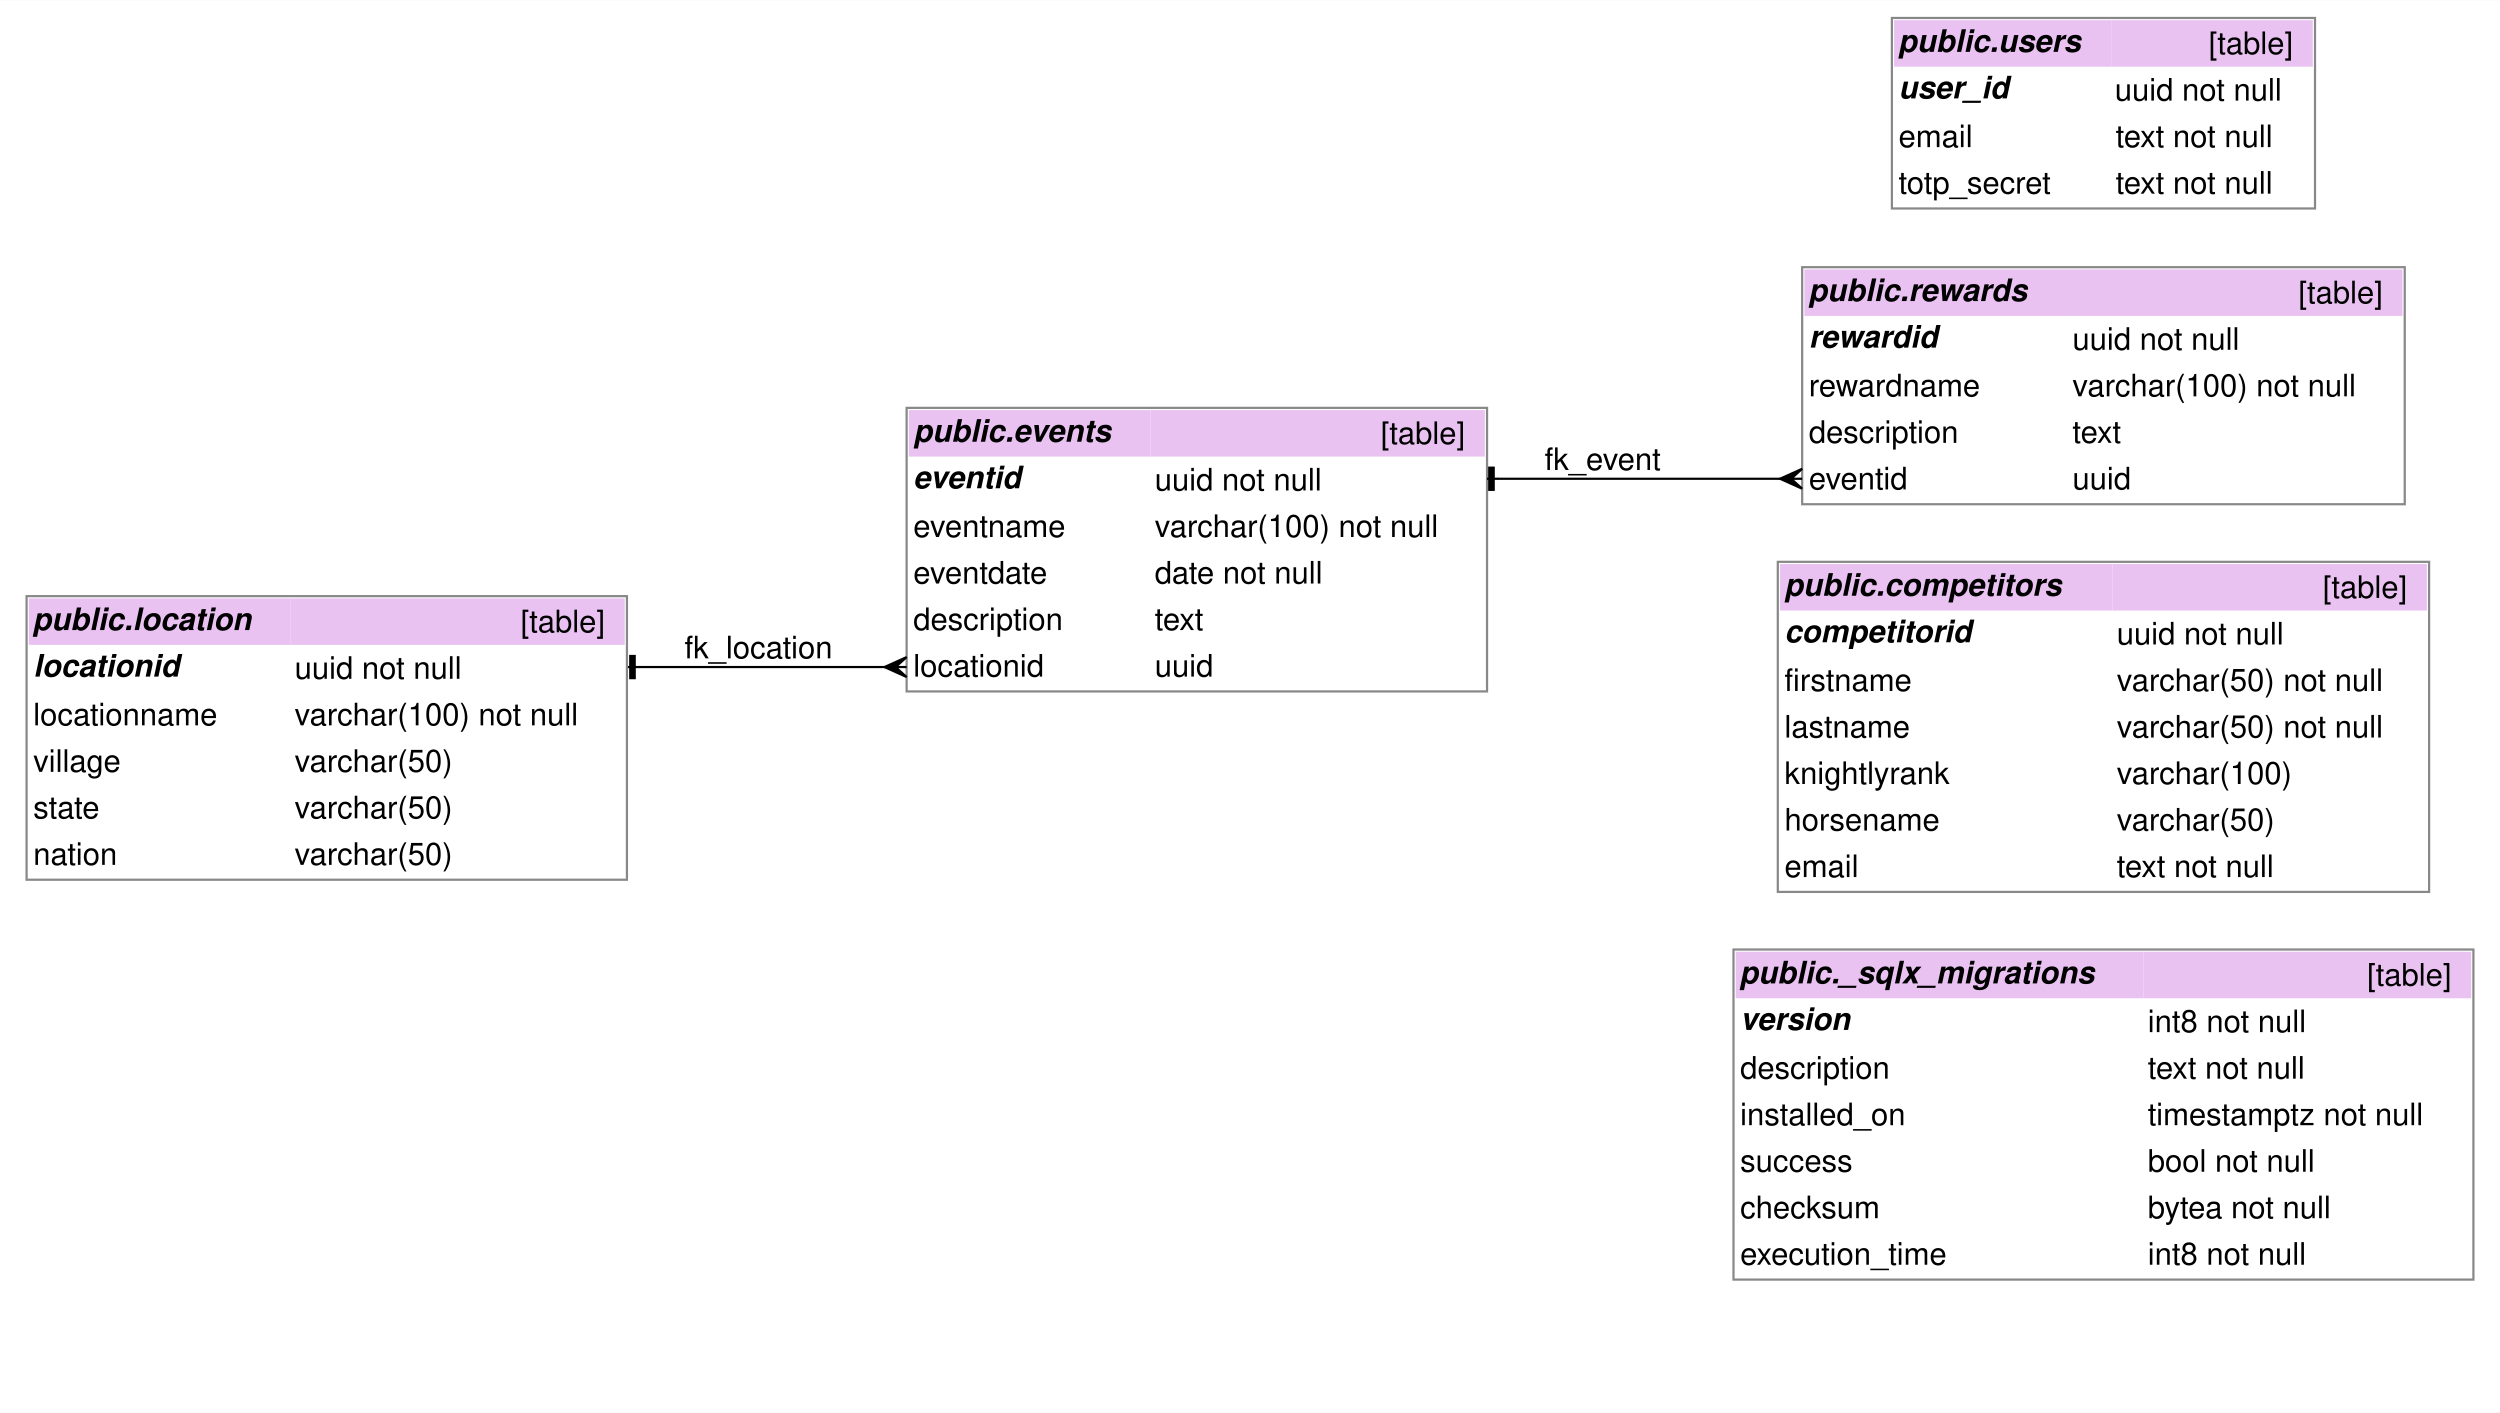
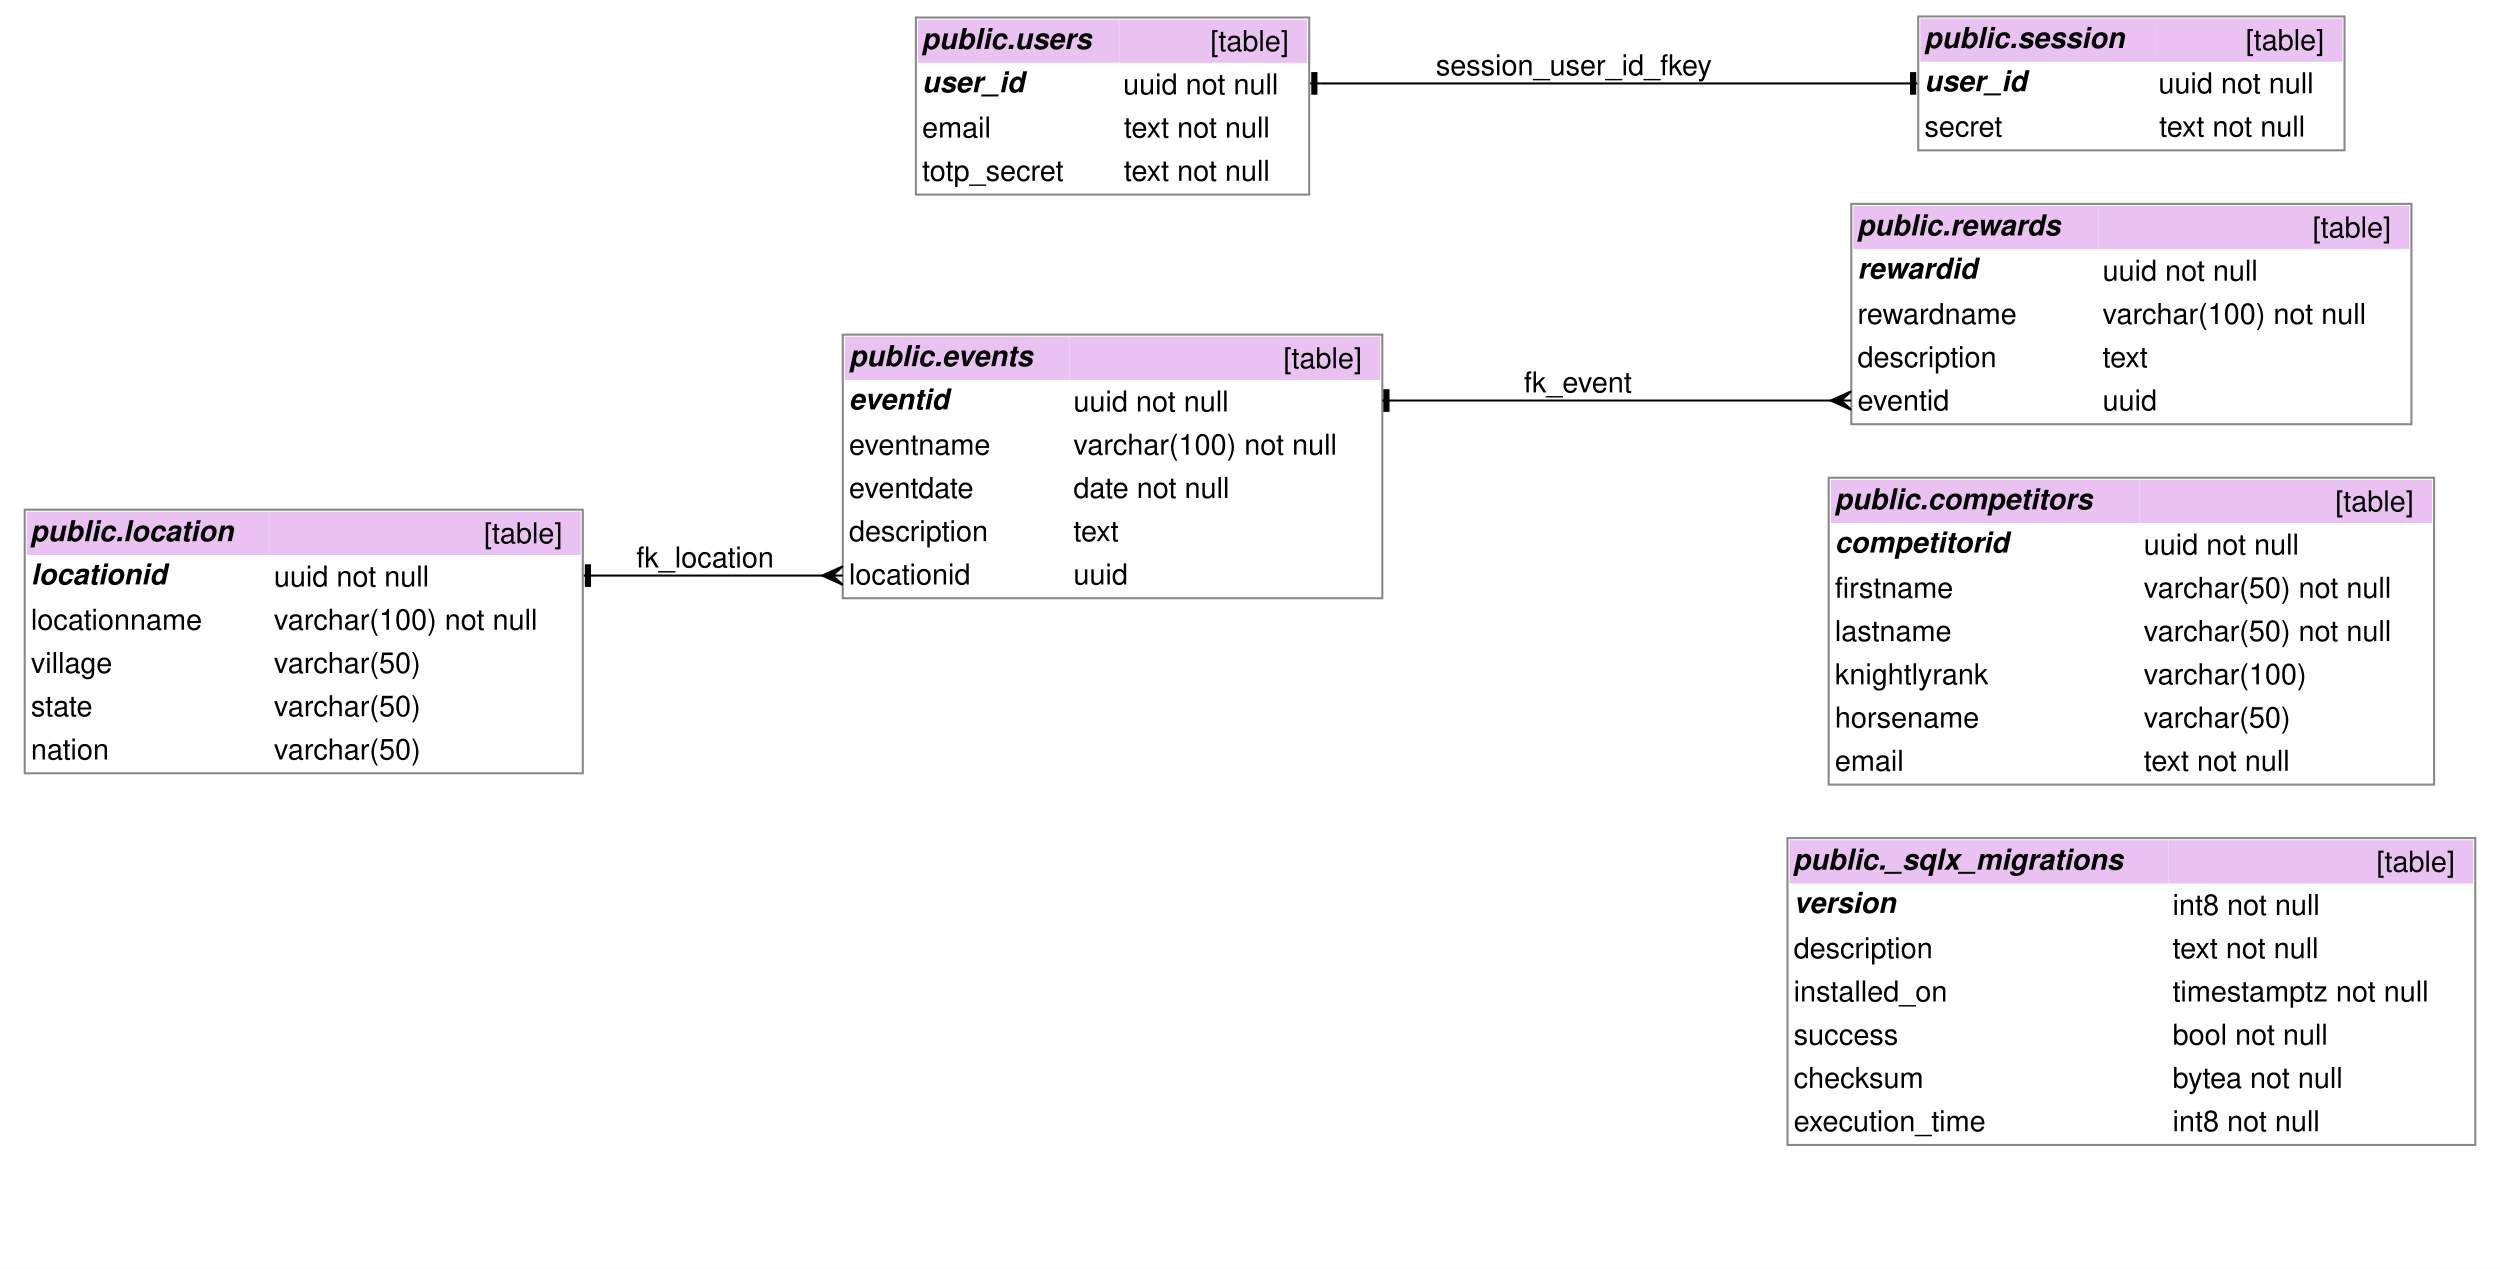
- <svg xmlns="http://www.w3.org/2000/svg" width="1129pt" height="638pt" viewBox="0.00 0.00 1128.50 637.50">
-   <g id="graph0" class="graph" transform="scale(1 1) rotate(0) translate(4 633.5)">
-     <polygon fill="white" stroke="none" points="-4,4 -4,-633.5 1124.5,-633.5 1124.5,4 -4,4" />
+ <svg xmlns="http://www.w3.org/2000/svg" width="1214pt" height="616pt" viewBox="0.00 0.00 1214.00 616.00">
+   <g id="graph0" class="graph" transform="scale(1 1) rotate(0) translate(4 612)">
+     <polygon fill="white" stroke="none" points="-4,4 -4,-612 1210,-612 1210,4 -4,4" />
    <g id="node1" class="node">
-       <polygon fill="#e9c2f2" stroke="none" points="779.5,-183 779.5,-204 963.5,-204 963.5,-183 779.5,-183" />
-       <text text-anchor="start" x="781.12" y="-189.7" font-family="Helvetica,sans-Serif" font-weight="bold" font-style="italic" font-size="14.00">public._sqlx_migrations</text>
-       <polygon fill="#e9c2f2" stroke="none" points="963.5,-183 963.5,-204 1111.5,-204 1111.5,-183 963.5,-183" />
-       <text text-anchor="start" x="1064.5" y="-188.7" font-family="Helvetica,sans-Serif" font-size="14.00">[table]</text>
-       <text text-anchor="start" x="781.5" y="-168.7" font-family="Helvetica,sans-Serif" font-weight="bold" font-style="italic" font-size="14.00">version</text>
-       <text text-anchor="start" x="923.5" y="-167.7" font-family="Helvetica,sans-Serif" font-size="14.00"> </text>
-       <text text-anchor="start" x="965.5" y="-167.7" font-family="Helvetica,sans-Serif" font-size="14.00">int8 not null</text>
-       <text text-anchor="start" x="781.5" y="-146.7" font-family="Helvetica,sans-Serif" font-size="14.00">description</text>
-       <text text-anchor="start" x="923.5" y="-146.7" font-family="Helvetica,sans-Serif" font-size="14.00"> </text>
-       <text text-anchor="start" x="965.5" y="-146.7" font-family="Helvetica,sans-Serif" font-size="14.00">text not null</text>
-       <text text-anchor="start" x="781.5" y="-125.7" font-family="Helvetica,sans-Serif" font-size="14.00">installed_on</text>
-       <text text-anchor="start" x="923.5" y="-125.7" font-family="Helvetica,sans-Serif" font-size="14.00"> </text>
-       <text text-anchor="start" x="965.5" y="-125.7" font-family="Helvetica,sans-Serif" font-size="14.00">timestamptz not null</text>
-       <text text-anchor="start" x="781.5" y="-104.7" font-family="Helvetica,sans-Serif" font-size="14.00">success</text>
-       <text text-anchor="start" x="923.5" y="-104.7" font-family="Helvetica,sans-Serif" font-size="14.00"> </text>
-       <text text-anchor="start" x="965.5" y="-104.7" font-family="Helvetica,sans-Serif" font-size="14.00">bool not null</text>
-       <text text-anchor="start" x="781.5" y="-83.7" font-family="Helvetica,sans-Serif" font-size="14.00">checksum</text>
-       <text text-anchor="start" x="923.5" y="-83.7" font-family="Helvetica,sans-Serif" font-size="14.00"> </text>
-       <text text-anchor="start" x="965.5" y="-83.7" font-family="Helvetica,sans-Serif" font-size="14.00">bytea not null</text>
-       <text text-anchor="start" x="781.5" y="-62.7" font-family="Helvetica,sans-Serif" font-size="14.00">execution_time</text>
-       <text text-anchor="start" x="923.5" y="-62.7" font-family="Helvetica,sans-Serif" font-size="14.00"> </text>
-       <text text-anchor="start" x="965.5" y="-62.7" font-family="Helvetica,sans-Serif" font-size="14.00">int8 not null</text>
-       <polygon fill="none" stroke="#888888" points="778.5,-56 778.5,-205 1112.5,-205 1112.5,-56 778.5,-56" />
+       <polygon fill="#e9c2f2" stroke="none" points="865,-183 865,-204 1049,-204 1049,-183 865,-183" />
+       <text text-anchor="start" x="866.62" y="-189.7" font-family="Helvetica,sans-Serif" font-weight="bold" font-style="italic" font-size="14.00">public._sqlx_migrations</text>
+       <polygon fill="#e9c2f2" stroke="none" points="1049,-183 1049,-204 1197,-204 1197,-183 1049,-183" />
+       <text text-anchor="start" x="1150" y="-188.7" font-family="Helvetica,sans-Serif" font-size="14.00">[table]</text>
+       <text text-anchor="start" x="867" y="-168.7" font-family="Helvetica,sans-Serif" font-weight="bold" font-style="italic" font-size="14.00">version</text>
+       <text text-anchor="start" x="1009" y="-167.7" font-family="Helvetica,sans-Serif" font-size="14.00"> </text>
+       <text text-anchor="start" x="1051" y="-167.7" font-family="Helvetica,sans-Serif" font-size="14.00">int8 not null</text>
+       <text text-anchor="start" x="867" y="-146.7" font-family="Helvetica,sans-Serif" font-size="14.00">description</text>
+       <text text-anchor="start" x="1009" y="-146.7" font-family="Helvetica,sans-Serif" font-size="14.00"> </text>
+       <text text-anchor="start" x="1051" y="-146.7" font-family="Helvetica,sans-Serif" font-size="14.00">text not null</text>
+       <text text-anchor="start" x="867" y="-125.7" font-family="Helvetica,sans-Serif" font-size="14.00">installed_on</text>
+       <text text-anchor="start" x="1009" y="-125.7" font-family="Helvetica,sans-Serif" font-size="14.00"> </text>
+       <text text-anchor="start" x="1051" y="-125.7" font-family="Helvetica,sans-Serif" font-size="14.00">timestamptz not null</text>
+       <text text-anchor="start" x="867" y="-104.7" font-family="Helvetica,sans-Serif" font-size="14.00">success</text>
+       <text text-anchor="start" x="1009" y="-104.7" font-family="Helvetica,sans-Serif" font-size="14.00"> </text>
+       <text text-anchor="start" x="1051" y="-104.7" font-family="Helvetica,sans-Serif" font-size="14.00">bool not null</text>
+       <text text-anchor="start" x="867" y="-83.7" font-family="Helvetica,sans-Serif" font-size="14.00">checksum</text>
+       <text text-anchor="start" x="1009" y="-83.7" font-family="Helvetica,sans-Serif" font-size="14.00"> </text>
+       <text text-anchor="start" x="1051" y="-83.7" font-family="Helvetica,sans-Serif" font-size="14.00">bytea not null</text>
+       <text text-anchor="start" x="867" y="-62.7" font-family="Helvetica,sans-Serif" font-size="14.00">execution_time</text>
+       <text text-anchor="start" x="1009" y="-62.7" font-family="Helvetica,sans-Serif" font-size="14.00"> </text>
+       <text text-anchor="start" x="1051" y="-62.7" font-family="Helvetica,sans-Serif" font-size="14.00">int8 not null</text>
+       <polygon fill="none" stroke="#888888" points="864,-56 864,-205 1198,-205 1198,-56 864,-56" />
    </g>
    <g id="node2" class="node">
-       <polygon fill="#e9c2f2" stroke="none" points="799.5,-358 799.5,-379 949.5,-379 949.5,-358 799.5,-358" />
-       <text text-anchor="start" x="801.38" y="-364.7" font-family="Helvetica,sans-Serif" font-weight="bold" font-style="italic" font-size="14.00">public.competitors</text>
-       <polygon fill="#e9c2f2" stroke="none" points="949.5,-358 949.5,-379 1091.5,-379 1091.5,-358 949.5,-358" />
-       <text text-anchor="start" x="1044.5" y="-363.7" font-family="Helvetica,sans-Serif" font-size="14.00">[table]</text>
-       <text text-anchor="start" x="801.5" y="-343.7" font-family="Helvetica,sans-Serif" font-weight="bold" font-style="italic" font-size="14.00">competitorid</text>
-       <text text-anchor="start" x="924.5" y="-342.7" font-family="Helvetica,sans-Serif" font-size="14.00"> </text>
-       <text text-anchor="start" x="951.5" y="-342.7" font-family="Helvetica,sans-Serif" font-size="14.00">uuid not null</text>
-       <text text-anchor="start" x="801.5" y="-321.7" font-family="Helvetica,sans-Serif" font-size="14.00">firstname</text>
-       <text text-anchor="start" x="924.5" y="-321.7" font-family="Helvetica,sans-Serif" font-size="14.00"> </text>
-       <text text-anchor="start" x="951.5" y="-321.7" font-family="Helvetica,sans-Serif" font-size="14.00">varchar(50) not null</text>
-       <text text-anchor="start" x="801.5" y="-300.7" font-family="Helvetica,sans-Serif" font-size="14.00">lastname</text>
-       <text text-anchor="start" x="924.5" y="-300.7" font-family="Helvetica,sans-Serif" font-size="14.00"> </text>
-       <text text-anchor="start" x="951.5" y="-300.7" font-family="Helvetica,sans-Serif" font-size="14.00">varchar(50) not null</text>
-       <text text-anchor="start" x="801.5" y="-279.7" font-family="Helvetica,sans-Serif" font-size="14.00">knightlyrank</text>
-       <text text-anchor="start" x="924.5" y="-279.7" font-family="Helvetica,sans-Serif" font-size="14.00"> </text>
-       <text text-anchor="start" x="951.5" y="-279.7" font-family="Helvetica,sans-Serif" font-size="14.00">varchar(100)</text>
-       <text text-anchor="start" x="801.5" y="-258.7" font-family="Helvetica,sans-Serif" font-size="14.00">horsename</text>
-       <text text-anchor="start" x="924.5" y="-258.7" font-family="Helvetica,sans-Serif" font-size="14.00"> </text>
-       <text text-anchor="start" x="951.5" y="-258.7" font-family="Helvetica,sans-Serif" font-size="14.00">varchar(50)</text>
-       <text text-anchor="start" x="801.5" y="-237.7" font-family="Helvetica,sans-Serif" font-size="14.00">email</text>
-       <text text-anchor="start" x="924.5" y="-237.7" font-family="Helvetica,sans-Serif" font-size="14.00"> </text>
-       <text text-anchor="start" x="951.5" y="-237.7" font-family="Helvetica,sans-Serif" font-size="14.00">text not null</text>
-       <polygon fill="none" stroke="#888888" points="798.5,-231 798.5,-380 1092.5,-380 1092.5,-231 798.5,-231" />
+       <polygon fill="#e9c2f2" stroke="none" points="885,-358 885,-379 1035,-379 1035,-358 885,-358" />
+       <text text-anchor="start" x="886.88" y="-364.7" font-family="Helvetica,sans-Serif" font-weight="bold" font-style="italic" font-size="14.00">public.competitors</text>
+       <polygon fill="#e9c2f2" stroke="none" points="1035,-358 1035,-379 1177,-379 1177,-358 1035,-358" />
+       <text text-anchor="start" x="1130" y="-363.7" font-family="Helvetica,sans-Serif" font-size="14.00">[table]</text>
+       <text text-anchor="start" x="887" y="-343.7" font-family="Helvetica,sans-Serif" font-weight="bold" font-style="italic" font-size="14.00">competitorid</text>
+       <text text-anchor="start" x="1010" y="-342.7" font-family="Helvetica,sans-Serif" font-size="14.00"> </text>
+       <text text-anchor="start" x="1037" y="-342.7" font-family="Helvetica,sans-Serif" font-size="14.00">uuid not null</text>
+       <text text-anchor="start" x="887" y="-321.7" font-family="Helvetica,sans-Serif" font-size="14.00">firstname</text>
+       <text text-anchor="start" x="1010" y="-321.7" font-family="Helvetica,sans-Serif" font-size="14.00"> </text>
+       <text text-anchor="start" x="1037" y="-321.7" font-family="Helvetica,sans-Serif" font-size="14.00">varchar(50) not null</text>
+       <text text-anchor="start" x="887" y="-300.7" font-family="Helvetica,sans-Serif" font-size="14.00">lastname</text>
+       <text text-anchor="start" x="1010" y="-300.7" font-family="Helvetica,sans-Serif" font-size="14.00"> </text>
+       <text text-anchor="start" x="1037" y="-300.7" font-family="Helvetica,sans-Serif" font-size="14.00">varchar(50) not null</text>
+       <text text-anchor="start" x="887" y="-279.7" font-family="Helvetica,sans-Serif" font-size="14.00">knightlyrank</text>
+       <text text-anchor="start" x="1010" y="-279.7" font-family="Helvetica,sans-Serif" font-size="14.00"> </text>
+       <text text-anchor="start" x="1037" y="-279.7" font-family="Helvetica,sans-Serif" font-size="14.00">varchar(100)</text>
+       <text text-anchor="start" x="887" y="-258.7" font-family="Helvetica,sans-Serif" font-size="14.00">horsename</text>
+       <text text-anchor="start" x="1010" y="-258.7" font-family="Helvetica,sans-Serif" font-size="14.00"> </text>
+       <text text-anchor="start" x="1037" y="-258.7" font-family="Helvetica,sans-Serif" font-size="14.00">varchar(50)</text>
+       <text text-anchor="start" x="887" y="-237.7" font-family="Helvetica,sans-Serif" font-size="14.00">email</text>
+       <text text-anchor="start" x="1010" y="-237.7" font-family="Helvetica,sans-Serif" font-size="14.00"> </text>
+       <text text-anchor="start" x="1037" y="-237.7" font-family="Helvetica,sans-Serif" font-size="14.00">text not null</text>
+       <polygon fill="none" stroke="#888888" points="884,-231 884,-380 1178,-380 1178,-231 884,-231" />
    </g>
    <g id="node3" class="node">
      <polygon fill="#e9c2f2" stroke="none" points="406.25,-427.5 406.25,-448.5 515.25,-448.5 515.25,-427.5 406.25,-427.5" />
      <text text-anchor="start" x="408.25" y="-434.2" font-family="Helvetica,sans-Serif" font-weight="bold" font-style="italic" font-size="14.00">public.events</text>
      <polygon fill="#e9c2f2" stroke="none" points="515.25,-427.5 515.25,-448.5 666.25,-448.5 666.25,-427.5 515.25,-427.5" />
      <text text-anchor="start" x="619.25" y="-433.2" font-family="Helvetica,sans-Serif" font-size="14.00">[table]</text>
      <text text-anchor="start" x="408.25" y="-413.2" font-family="Helvetica,sans-Serif" font-weight="bold" font-style="italic" font-size="14.00">eventid</text>
      <text text-anchor="start" x="499.25" y="-412.2" font-family="Helvetica,sans-Serif" font-size="14.00"> </text>
      <text text-anchor="start" x="517.25" y="-412.2" font-family="Helvetica,sans-Serif" font-size="14.00">uuid not null</text>
      <text text-anchor="start" x="408.25" y="-391.2" font-family="Helvetica,sans-Serif" font-size="14.00">eventname</text>
      <text text-anchor="start" x="499.25" y="-391.2" font-family="Helvetica,sans-Serif" font-size="14.00"> </text>
      <text text-anchor="start" x="517.25" y="-391.2" font-family="Helvetica,sans-Serif" font-size="14.00">varchar(100) not null</text>
      <text text-anchor="start" x="408.25" y="-370.2" font-family="Helvetica,sans-Serif" font-size="14.00">eventdate</text>
      <text text-anchor="start" x="499.25" y="-370.2" font-family="Helvetica,sans-Serif" font-size="14.00"> </text>
      <text text-anchor="start" x="517.25" y="-370.2" font-family="Helvetica,sans-Serif" font-size="14.00">date not null</text>
      <text text-anchor="start" x="408.25" y="-349.2" font-family="Helvetica,sans-Serif" font-size="14.00">description</text>
      <text text-anchor="start" x="499.25" y="-349.2" font-family="Helvetica,sans-Serif" font-size="14.00"> </text>
      <text text-anchor="start" x="517.25" y="-349.2" font-family="Helvetica,sans-Serif" font-size="14.00">text</text>
      <text text-anchor="start" x="408.25" y="-328.2" font-family="Helvetica,sans-Serif" font-size="14.00">locationid</text>
      <text text-anchor="start" x="499.25" y="-328.2" font-family="Helvetica,sans-Serif" font-size="14.00"> </text>
      <text text-anchor="start" x="517.25" y="-328.2" font-family="Helvetica,sans-Serif" font-size="14.00">uuid</text>
      <polygon fill="none" stroke="#888888" points="405.25,-321.5 405.25,-449.5 667.25,-449.5 667.25,-321.5 405.25,-321.5" />
    </g>
    <g id="node5" class="node">
      <polygon fill="#e9c2f2" stroke="none" points="9,-342.5 9,-363.5 127,-363.5 127,-342.5 9,-342.5" />
      <text text-anchor="start" x="10.62" y="-349.2" font-family="Helvetica,sans-Serif" font-weight="bold" font-style="italic" font-size="14.00">public.location</text>
      <polygon fill="#e9c2f2" stroke="none" points="127,-342.5 127,-363.5 278,-363.5 278,-342.5 127,-342.5" />
      <text text-anchor="start" x="231" y="-348.2" font-family="Helvetica,sans-Serif" font-size="14.00">[table]</text>
      <text text-anchor="start" x="11" y="-328.2" font-family="Helvetica,sans-Serif" font-weight="bold" font-style="italic" font-size="14.00">locationid</text>
      <text text-anchor="start" x="114" y="-327.2" font-family="Helvetica,sans-Serif" font-size="14.00"> </text>
      <text text-anchor="start" x="129" y="-327.2" font-family="Helvetica,sans-Serif" font-size="14.00">uuid not null</text>
      <text text-anchor="start" x="11" y="-306.2" font-family="Helvetica,sans-Serif" font-size="14.00">locationname</text>
      <text text-anchor="start" x="114" y="-306.2" font-family="Helvetica,sans-Serif" font-size="14.00"> </text>
      <text text-anchor="start" x="129" y="-306.2" font-family="Helvetica,sans-Serif" font-size="14.00">varchar(100) not null</text>
      <text text-anchor="start" x="11" y="-285.2" font-family="Helvetica,sans-Serif" font-size="14.00">village</text>
      <text text-anchor="start" x="114" y="-285.2" font-family="Helvetica,sans-Serif" font-size="14.00"> </text>
      <text text-anchor="start" x="129" y="-285.2" font-family="Helvetica,sans-Serif" font-size="14.00">varchar(50)</text>
      <text text-anchor="start" x="11" y="-264.2" font-family="Helvetica,sans-Serif" font-size="14.00">state</text>
      <text text-anchor="start" x="114" y="-264.2" font-family="Helvetica,sans-Serif" font-size="14.00"> </text>
      <text text-anchor="start" x="129" y="-264.2" font-family="Helvetica,sans-Serif" font-size="14.00">varchar(50)</text>
      <text text-anchor="start" x="11" y="-243.2" font-family="Helvetica,sans-Serif" font-size="14.00">nation</text>
      <text text-anchor="start" x="114" y="-243.2" font-family="Helvetica,sans-Serif" font-size="14.00"> </text>
      <text text-anchor="start" x="129" y="-243.2" font-family="Helvetica,sans-Serif" font-size="14.00">varchar(50)</text>
      <polygon fill="none" stroke="#888888" points="8,-236.5 8,-364.5 279,-364.5 279,-236.5 8,-236.5" />
    </g>
    <g id="edge2" class="edge">
      <path fill="none" stroke="black" d="M395.54,-332.5C349.02,-332.5 333.01,-332.5 284.32,-332.5" />
      <polygon fill="black" stroke="black" points="395.25,-332.5 405.25,-337 400.25,-332.5 405.25,-332.5 405.25,-332.5 405.25,-332.5 400.25,-332.5 405.25,-328 395.25,-332.5 395.25,-332.5" />
      <polygon fill="black" stroke="black" points="280.5,-337.5 280.5,-327.5 282.5,-327.5 282.5,-337.5 280.5,-337.5" />
      <polyline fill="none" stroke="black" points="279.5,-332.5 284.5,-332.5" />
      <text text-anchor="start" x="305" y="-336.45" font-family="Helvetica,sans-Serif" font-size="14.00">fk_location</text>
    </g>
    <g id="node4" class="node">
-       <polygon fill="#e9c2f2" stroke="none" points="810.5,-491 810.5,-512 929.5,-512 929.5,-491 810.5,-491" />
-       <text text-anchor="start" x="812.25" y="-497.7" font-family="Helvetica,sans-Serif" font-weight="bold" font-style="italic" font-size="14.00">public.rewards</text>
-       <polygon fill="#e9c2f2" stroke="none" points="929.5,-491 929.5,-512 1080.5,-512 1080.5,-491 929.5,-491" />
-       <text text-anchor="start" x="1033.5" y="-496.7" font-family="Helvetica,sans-Serif" font-size="14.00">[table]</text>
-       <text text-anchor="start" x="812.5" y="-476.7" font-family="Helvetica,sans-Serif" font-weight="bold" font-style="italic" font-size="14.00">rewardid</text>
-       <text text-anchor="start" x="912.5" y="-475.7" font-family="Helvetica,sans-Serif" font-size="14.00"> </text>
-       <text text-anchor="start" x="931.5" y="-475.7" font-family="Helvetica,sans-Serif" font-size="14.00">uuid not null</text>
-       <text text-anchor="start" x="812.5" y="-454.7" font-family="Helvetica,sans-Serif" font-size="14.00">rewardname</text>
-       <text text-anchor="start" x="912.5" y="-454.7" font-family="Helvetica,sans-Serif" font-size="14.00"> </text>
-       <text text-anchor="start" x="931.5" y="-454.7" font-family="Helvetica,sans-Serif" font-size="14.00">varchar(100) not null</text>
-       <text text-anchor="start" x="812.5" y="-433.7" font-family="Helvetica,sans-Serif" font-size="14.00">description</text>
-       <text text-anchor="start" x="912.5" y="-433.7" font-family="Helvetica,sans-Serif" font-size="14.00"> </text>
-       <text text-anchor="start" x="931.5" y="-433.7" font-family="Helvetica,sans-Serif" font-size="14.00">text</text>
-       <text text-anchor="start" x="812.5" y="-412.7" font-family="Helvetica,sans-Serif" font-size="14.00">eventid</text>
-       <text text-anchor="start" x="912.5" y="-412.7" font-family="Helvetica,sans-Serif" font-size="14.00"> </text>
-       <text text-anchor="start" x="931.5" y="-412.7" font-family="Helvetica,sans-Serif" font-size="14.00">uuid</text>
-       <polygon fill="none" stroke="#888888" points="809.5,-406 809.5,-513 1081.5,-513 1081.5,-406 809.5,-406" />
+       <polygon fill="#e9c2f2" stroke="none" points="896,-491 896,-512 1015,-512 1015,-491 896,-491" />
+       <text text-anchor="start" x="897.75" y="-497.7" font-family="Helvetica,sans-Serif" font-weight="bold" font-style="italic" font-size="14.00">public.rewards</text>
+       <polygon fill="#e9c2f2" stroke="none" points="1015,-491 1015,-512 1166,-512 1166,-491 1015,-491" />
+       <text text-anchor="start" x="1119" y="-496.7" font-family="Helvetica,sans-Serif" font-size="14.00">[table]</text>
+       <text text-anchor="start" x="898" y="-476.7" font-family="Helvetica,sans-Serif" font-weight="bold" font-style="italic" font-size="14.00">rewardid</text>
+       <text text-anchor="start" x="998" y="-475.7" font-family="Helvetica,sans-Serif" font-size="14.00"> </text>
+       <text text-anchor="start" x="1017" y="-475.7" font-family="Helvetica,sans-Serif" font-size="14.00">uuid not null</text>
+       <text text-anchor="start" x="898" y="-454.7" font-family="Helvetica,sans-Serif" font-size="14.00">rewardname</text>
+       <text text-anchor="start" x="998" y="-454.7" font-family="Helvetica,sans-Serif" font-size="14.00"> </text>
+       <text text-anchor="start" x="1017" y="-454.7" font-family="Helvetica,sans-Serif" font-size="14.00">varchar(100) not null</text>
+       <text text-anchor="start" x="898" y="-433.7" font-family="Helvetica,sans-Serif" font-size="14.00">description</text>
+       <text text-anchor="start" x="998" y="-433.7" font-family="Helvetica,sans-Serif" font-size="14.00"> </text>
+       <text text-anchor="start" x="1017" y="-433.7" font-family="Helvetica,sans-Serif" font-size="14.00">text</text>
+       <text text-anchor="start" x="898" y="-412.7" font-family="Helvetica,sans-Serif" font-size="14.00">eventid</text>
+       <text text-anchor="start" x="998" y="-412.7" font-family="Helvetica,sans-Serif" font-size="14.00"> </text>
+       <text text-anchor="start" x="1017" y="-412.7" font-family="Helvetica,sans-Serif" font-size="14.00">uuid</text>
+       <polygon fill="none" stroke="#888888" points="895,-406 895,-513 1167,-513 1167,-406 895,-406" />
    </g>
    <g id="edge1" class="edge">
-       <path fill="none" stroke="black" d="M799.54,-417.5C745.91,-417.5 727.99,-417.5 672.06,-417.5" />
-       <polygon fill="black" stroke="black" points="799.5,-417.5 809.5,-422 804.5,-417.5 809.5,-417.5 809.5,-417.5 809.5,-417.5 804.5,-417.5 809.5,-413 799.5,-417.5 799.5,-417.5" />
+       <path fill="none" stroke="black" d="M885.16,-417.5C793.56,-417.5 766.02,-417.5 672.07,-417.5" />
+       <polygon fill="black" stroke="black" points="885,-417.5 895,-422 890,-417.5 895,-417.5 895,-417.5 895,-417.5 890,-417.5 895,-413 885,-417.5 885,-417.5" />
      <polygon fill="black" stroke="black" points="668.25,-422.5 668.25,-412.5 670.25,-412.5 670.25,-422.5 668.25,-422.5" />
      <polyline fill="none" stroke="black" points="667.25,-417.5 672.25,-417.5" />
-       <text text-anchor="start" x="693.25" y="-421.45" font-family="Helvetica,sans-Serif" font-size="14.00">fk_event</text>
+       <text text-anchor="start" x="736" y="-421.45" font-family="Helvetica,sans-Serif" font-size="14.00">fk_event</text>
    </g>
    <g id="node6" class="node">
-       <polygon fill="#e9c2f2" stroke="none" points="851,-603.5 851,-624.5 949,-624.5 949,-603.5 851,-603.5" />
-       <text text-anchor="start" x="852.75" y="-610.2" font-family="Helvetica,sans-Serif" font-weight="bold" font-style="italic" font-size="14.00">public.users</text>
-       <polygon fill="#e9c2f2" stroke="none" points="949,-603.5 949,-624.5 1040,-624.5 1040,-603.5 949,-603.5" />
-       <text text-anchor="start" x="993" y="-609.2" font-family="Helvetica,sans-Serif" font-size="14.00">[table]</text>
-       <text text-anchor="start" x="853" y="-589.2" font-family="Helvetica,sans-Serif" font-weight="bold" font-style="italic" font-size="14.00">user_id</text>
-       <text text-anchor="start" x="938" y="-588.2" font-family="Helvetica,sans-Serif" font-size="14.00"> </text>
-       <text text-anchor="start" x="950.62" y="-588.2" font-family="Helvetica,sans-Serif" font-size="14.00">uuid not null</text>
-       <text text-anchor="start" x="853" y="-567.2" font-family="Helvetica,sans-Serif" font-size="14.00">email</text>
-       <text text-anchor="start" x="938" y="-567.2" font-family="Helvetica,sans-Serif" font-size="14.00"> </text>
-       <text text-anchor="start" x="951" y="-567.2" font-family="Helvetica,sans-Serif" font-size="14.00">text not null</text>
-       <text text-anchor="start" x="853" y="-546.2" font-family="Helvetica,sans-Serif" font-size="14.00">totp_secret</text>
-       <text text-anchor="start" x="938" y="-546.2" font-family="Helvetica,sans-Serif" font-size="14.00"> </text>
-       <text text-anchor="start" x="951" y="-546.2" font-family="Helvetica,sans-Serif" font-size="14.00">text not null</text>
-       <polygon fill="none" stroke="#888888" points="850,-539.5 850,-625.5 1041,-625.5 1041,-539.5 850,-539.5" />
+       <polygon fill="#e9c2f2" stroke="none" points="928.5,-582 928.5,-603 1042.5,-603 1042.5,-582 928.5,-582" />
+       <text text-anchor="start" x="930.38" y="-588.7" font-family="Helvetica,sans-Serif" font-weight="bold" font-style="italic" font-size="14.00">public.session</text>
+       <polygon fill="#e9c2f2" stroke="none" points="1042.5,-582 1042.5,-603 1133.5,-603 1133.5,-582 1042.5,-582" />
+       <text text-anchor="start" x="1086.5" y="-587.7" font-family="Helvetica,sans-Serif" font-size="14.00">[table]</text>
+       <text text-anchor="start" x="930.5" y="-567.7" font-family="Helvetica,sans-Serif" font-weight="bold" font-style="italic" font-size="14.00">user_id</text>
+       <text text-anchor="start" x="1012.5" y="-566.7" font-family="Helvetica,sans-Serif" font-size="14.00"> </text>
+       <text text-anchor="start" x="1044.12" y="-566.7" font-family="Helvetica,sans-Serif" font-size="14.00">uuid not null</text>
+       <text text-anchor="start" x="930.5" y="-545.7" font-family="Helvetica,sans-Serif" font-size="14.00">secret</text>
+       <text text-anchor="start" x="1012.5" y="-545.7" font-family="Helvetica,sans-Serif" font-size="14.00"> </text>
+       <text text-anchor="start" x="1044.5" y="-545.7" font-family="Helvetica,sans-Serif" font-size="14.00">text not null</text>
+       <polygon fill="none" stroke="#888888" points="927.5,-539 927.5,-604 1134.5,-604 1134.5,-539 927.5,-539" />
+     </g>
+     <g id="node7" class="node">
+       <polygon fill="#e9c2f2" stroke="none" points="441.75,-581.5 441.75,-602.5 539.75,-602.5 539.75,-581.5 441.75,-581.5" />
+       <text text-anchor="start" x="443.5" y="-588.2" font-family="Helvetica,sans-Serif" font-weight="bold" font-style="italic" font-size="14.00">public.users</text>
+       <polygon fill="#e9c2f2" stroke="none" points="539.75,-581.5 539.75,-602.5 630.75,-602.5 630.75,-581.5 539.75,-581.5" />
+       <text text-anchor="start" x="583.75" y="-587.2" font-family="Helvetica,sans-Serif" font-size="14.00">[table]</text>
+       <text text-anchor="start" x="443.75" y="-567.2" font-family="Helvetica,sans-Serif" font-weight="bold" font-style="italic" font-size="14.00">user_id</text>
+       <text text-anchor="start" x="528.75" y="-566.2" font-family="Helvetica,sans-Serif" font-size="14.00"> </text>
+       <text text-anchor="start" x="541.38" y="-566.2" font-family="Helvetica,sans-Serif" font-size="14.00">uuid not null</text>
+       <text text-anchor="start" x="443.75" y="-545.2" font-family="Helvetica,sans-Serif" font-size="14.00">email</text>
+       <text text-anchor="start" x="528.75" y="-545.2" font-family="Helvetica,sans-Serif" font-size="14.00"> </text>
+       <text text-anchor="start" x="541.75" y="-545.2" font-family="Helvetica,sans-Serif" font-size="14.00">text not null</text>
+       <text text-anchor="start" x="443.75" y="-524.2" font-family="Helvetica,sans-Serif" font-size="14.00">totp_secret</text>
+       <text text-anchor="start" x="528.75" y="-524.2" font-family="Helvetica,sans-Serif" font-size="14.00"> </text>
+       <text text-anchor="start" x="541.75" y="-524.2" font-family="Helvetica,sans-Serif" font-size="14.00">text not null</text>
+       <polygon fill="none" stroke="#888888" points="440.75,-517.5 440.75,-603.5 631.75,-603.5 631.75,-517.5 440.75,-517.5" />
+     </g>
+     <g id="edge3" class="edge">
+       <path fill="none" stroke="black" d="M922.06,-571.5C796.76,-571.5 762.45,-571.5 637.13,-571.5" />
+       <polygon fill="black" stroke="black" points="926,-566.5 926,-576.5 924,-576.5 924,-566.5 926,-566.5" />
+       <polyline fill="none" stroke="black" points="927,-571.5 922,-571.5" />
+       <polygon fill="black" stroke="black" points="633.25,-576.5 633.25,-566.5 635.25,-566.5 635.25,-576.5 633.25,-576.5" />
+       <polyline fill="none" stroke="black" points="632.25,-571.5 637.25,-571.5" />
+       <text text-anchor="start" x="693.25" y="-575.45" font-family="Helvetica,sans-Serif" font-size="14.00">session_user_id_fkey</text>
    </g>
  </g>
</svg>
